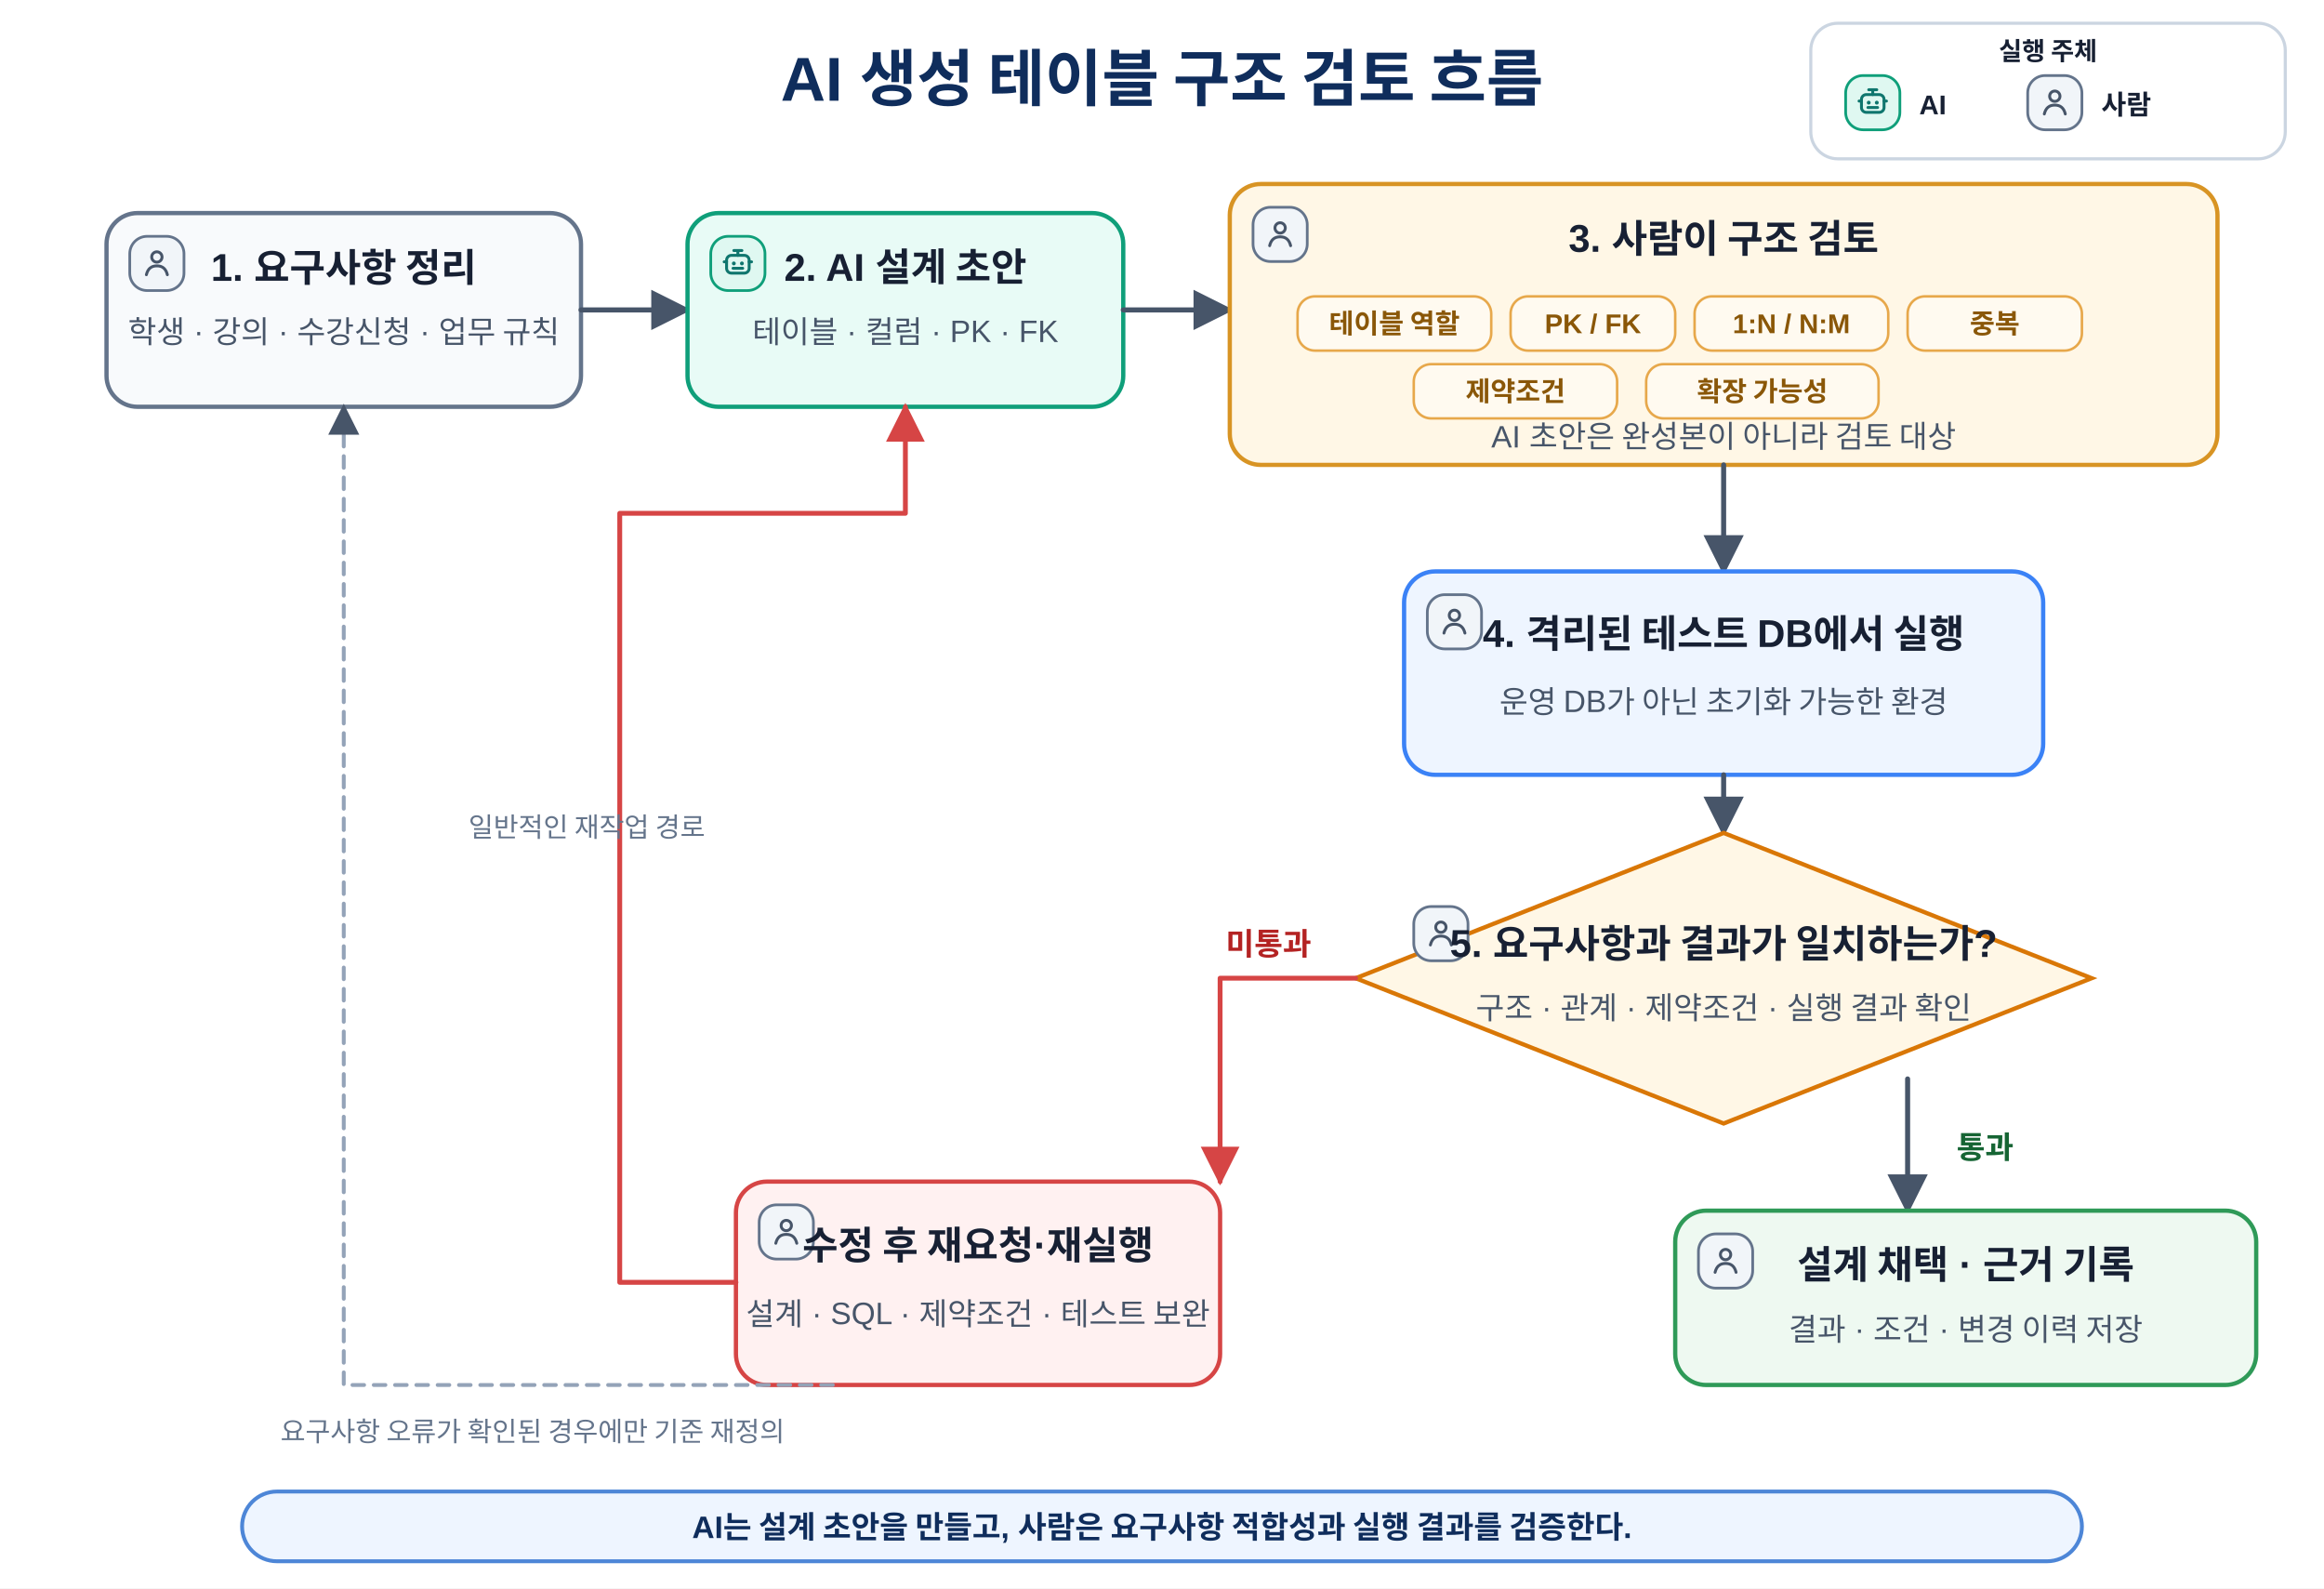
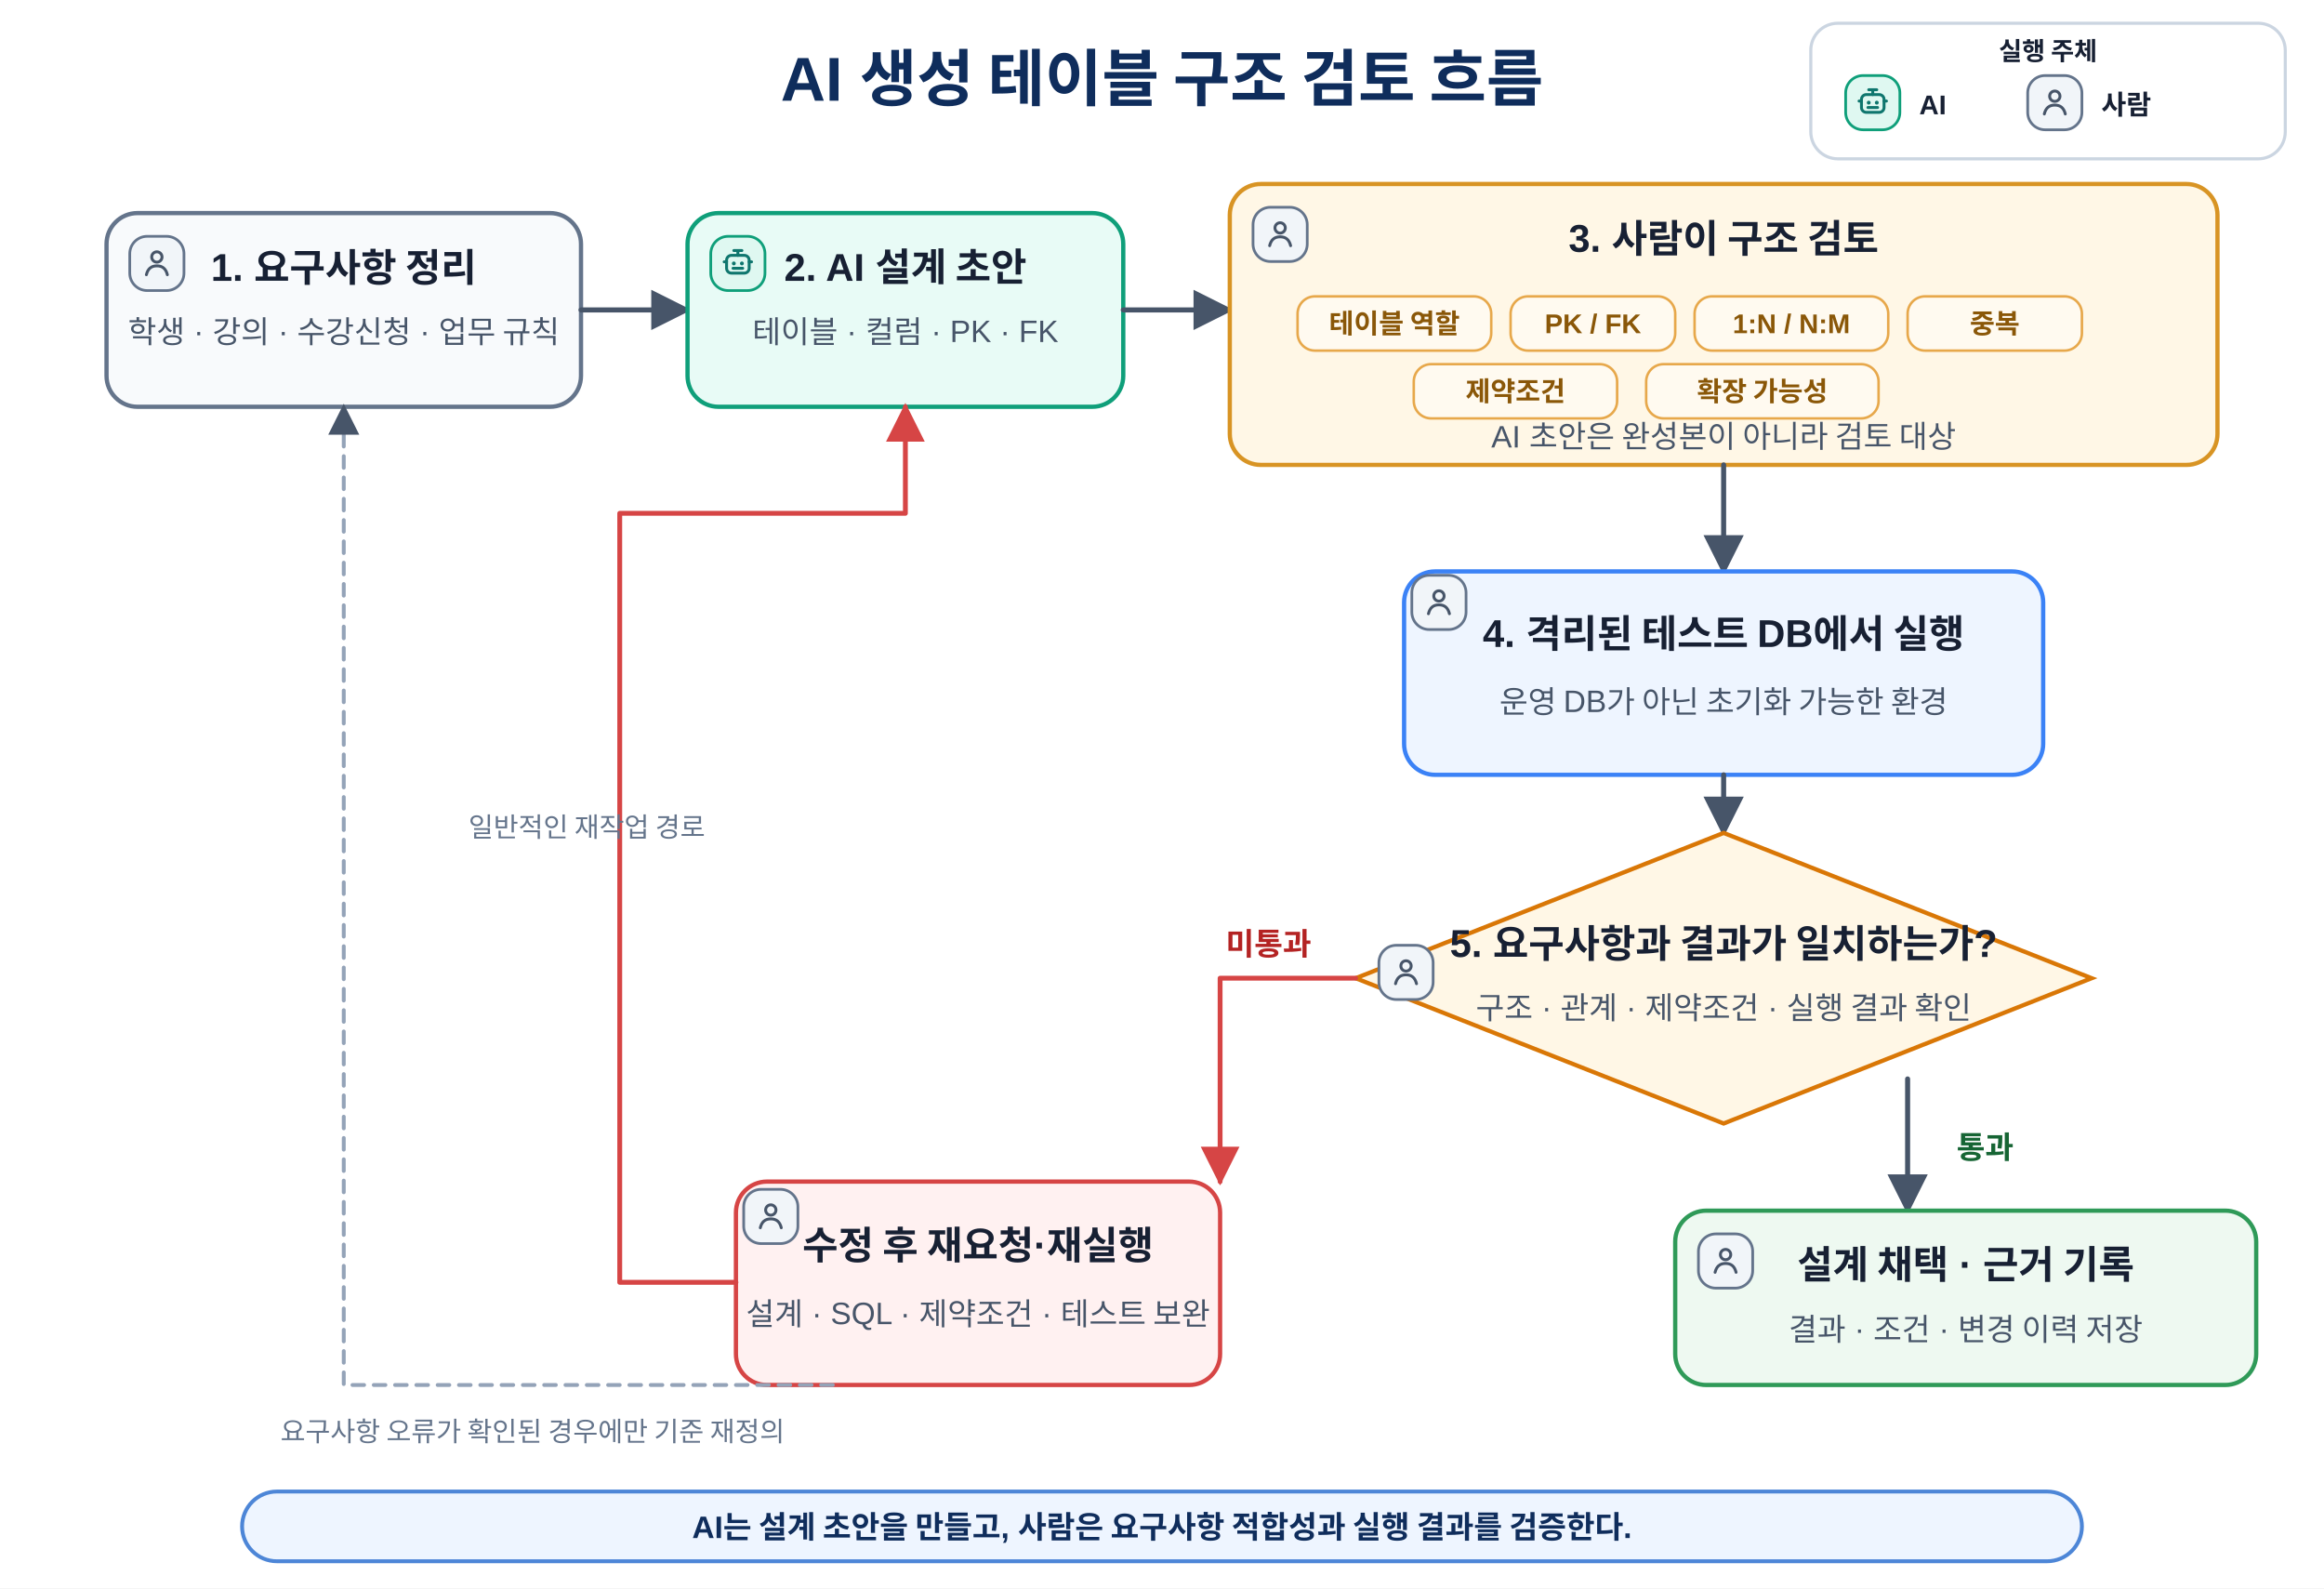
- <svg xmlns="http://www.w3.org/2000/svg" width="100%" viewBox="0 0 1200 820" role="img" aria-labelledby="title desc">
-   <defs>
+ <svg xmlns="http://www.w3.org/2000/svg" width="100%" viewBox="0 0 1200 820" role="img" aria-labelledby="title desc" version="1.1" id="svg34">
+   <defs id="defs5">
    <marker id="arrow" viewBox="0 0 10 10" refX="9" refY="5" markerWidth="8" markerHeight="8" orient="auto">
-       <path d="M0 0L10 5L0 10Z" fill="#475569" />
+       <path d="M0 0L10 5L0 10Z" fill="#475569" id="path1" />
    </marker>
    <marker id="arrow-red" viewBox="0 0 10 10" refX="9" refY="5" markerWidth="8" markerHeight="8" orient="auto">
-       <path d="M0 0L10 5L0 10Z" fill="#d64545" />
+       <path d="M0 0L10 5L0 10Z" fill="#d64545" id="path2" />
    </marker>
-     <style>
+     <style id="style2">
      text{font-family:"Malgun Gothic","Apple SD Gothic Neo","Noto Sans KR",Arial,sans-serif;fill:#172033}
      .title{font-size:32px;font-weight:800;text-anchor:middle;fill:#0f2d5c}
      .box{fill:#f8fafc;stroke:#64748b;stroke-width:2.2}
      .ai{fill:#e8fbf6;stroke:#0f9f7a;stroke-width:2.2}
      .review{fill:#fff7e6;stroke:#d89424;stroke-width:2.2}
      .test{fill:#eef5ff;stroke:#3b82f6;stroke-width:2.2}
      .decision{fill:#fff7e6;stroke:#d97706;stroke-width:2.2}
      .ok{fill:#eef9f1;stroke:#2f9a58;stroke-width:2.2}
      .bad{fill:#fff1f1;stroke:#d64545;stroke-width:2.2}
      .name{font-size:20px;font-weight:800;text-anchor:middle}
      .sub{font-size:16px;text-anchor:middle;fill:#475569}
      .kw{font-size:15px;font-weight:700;text-anchor:middle;fill:#334155}
      .line{stroke:#475569;stroke-width:2.6;fill:none;stroke-linecap:round;stroke-linejoin:round;marker-end:url(#arrow)}
      .loop{stroke:#d64545;stroke-width:2.5;fill:none;stroke-linecap:round;stroke-linejoin:round;marker-end:url(#arrow-red)}
      .secondary{stroke:#94a3b8;stroke-width:2;fill:none;stroke-linecap:round;stroke-linejoin:round;stroke-dasharray:6 5;marker-end:url(#arrow)}
      .branch{font-size:16px;font-weight:800;text-anchor:middle}
      .pass{fill:#166534}.fail{fill:#b42323}
      .note-box{fill:#eef5ff;stroke:#4d86d7;stroke-width:2}
      .note{font-size:16px;font-weight:700;text-anchor:middle;fill:#0f2d5c}
      .small-note{font-size:14px;text-anchor:middle;fill:#64748b}
      .chip{fill:#fffaf0;stroke:#e7a84b;stroke-width:1.3}
      .chip-text{font-size:14px;font-weight:700;text-anchor:middle;fill:#8a5708}
    </style>
    <symbol id="actor-ai-icon" viewBox="0 0 24 24">
-       <rect x="5" y="7" width="14" height="11" rx="3" fill="none" stroke="currentColor" stroke-width="1.8" />
-       <path d="M12 4v3M9.5 4h5" fill="none" stroke="currentColor" stroke-width="1.8" stroke-linecap="round" />
-       <circle cx="9.5" cy="12" r="1.2" fill="currentColor" />
-       <circle cx="14.5" cy="12" r="1.2" fill="currentColor" />
-       <path d="M9 15h6M5 11H3.5M20.5 11H19" fill="none" stroke="currentColor" stroke-width="1.8" stroke-linecap="round" />
+       <rect x="5" y="7" width="14" height="11" rx="3" fill="none" stroke="currentColor" stroke-width="1.8" id="rect2" />
+       <path d="M12 4v3M9.5 4h5" fill="none" stroke="currentColor" stroke-width="1.8" stroke-linecap="round" id="path3" />
+       <circle cx="9.5" cy="12" r="1.2" fill="currentColor" id="circle3" />
+       <circle cx="14.5" cy="12" r="1.2" fill="currentColor" id="circle4" />
+       <path d="M9 15h6M5 11H3.5M20.5 11H19" fill="none" stroke="currentColor" stroke-width="1.8" stroke-linecap="round" id="path4" />
    </symbol>
    <symbol id="actor-human-icon" viewBox="0 0 24 24">
-       <circle cx="12" cy="8" r="3.2" fill="none" stroke="currentColor" stroke-width="1.8" />
-       <path d="M5.5 19c.9-3.7 3-5.5 6.5-5.5s5.6 1.8 6.5 5.5" fill="none" stroke="currentColor" stroke-width="1.8" stroke-linecap="round" />
+       <circle cx="12" cy="8" r="3.2" fill="none" stroke="currentColor" stroke-width="1.8" id="circle5" />
+       <path d="M5.5 19c.9-3.7 3-5.5 6.5-5.5s5.6 1.8 6.5 5.5" fill="none" stroke="currentColor" stroke-width="1.8" stroke-linecap="round" id="path5" />
    </symbol>
  </defs>
-   <rect width="1200" height="820" fill="#ffffff" />
-   <text x="600" y="52" class="title">AI 생성 테이블 구조 검토 흐름</text>
+   <rect width="1200" height="820" fill="#ffffff" id="rect5" />
+   <text x="600" y="52" class="title" id="text5">AI 생성 테이블 구조 검토 흐름</text>
  <g id="actor-legend" aria-label="실행 주체 범례">
-     <rect x="935" y="12" width="245" height="70" rx="14" fill="#ffffff" stroke="#cbd5e1" stroke-width="1.6" />
-     <text x="1057.5" y="31" text-anchor="middle" font-size="13" font-weight="700" fill="#475569">실행 주체</text>
-     <g transform="translate(953 39)">
-       <rect width="28" height="28" rx="9" fill="#dff8f1" stroke="#0f9f7a" stroke-width="1.4" />
-       <use href="#actor-ai-icon" x="4" y="4" width="20" height="20" style="color:#0f766e" />
+     <rect x="935" y="12" width="245" height="70" rx="14" fill="#ffffff" stroke="#cbd5e1" stroke-width="1.6" id="rect6" />
+     <text x="1057.5" y="31" text-anchor="middle" font-size="13" font-weight="700" fill="#475569" id="text6">실행 주체</text>
+     <g transform="translate(953 39)" id="g7">
+       <rect width="28" height="28" rx="9" fill="#dff8f1" stroke="#0f9f7a" stroke-width="1.4" id="rect7" />
+       <use href="#actor-ai-icon" x="4" y="4" width="20" height="20" style="color:#0f766e" id="use7" />
    </g>
-     <text x="991" y="59" font-size="14" font-weight="700" fill="#0f766e">AI</text>
-     <g transform="translate(1047 39)">
-       <rect width="28" height="28" rx="9" fill="#f1f5f9" stroke="#64748b" stroke-width="1.4" />
-       <use href="#actor-human-icon" x="4" y="4" width="20" height="20" style="color:#475569" />
+     <text x="991" y="59" font-size="14" font-weight="700" fill="#0f766e" id="text7">AI</text>
+     <g transform="translate(1047 39)" id="g8">
+       <rect width="28" height="28" rx="9" fill="#f1f5f9" stroke="#64748b" stroke-width="1.4" id="rect8" />
+       <use href="#actor-human-icon" x="4" y="4" width="20" height="20" style="color:#475569" id="use8" />
    </g>
-     <text x="1085" y="59" font-size="14" font-weight="700" fill="#475569">사람</text>
+     <text x="1085" y="59" font-size="14" font-weight="700" fill="#475569" id="text8">사람</text>
  </g>
-   <rect x="55" y="110" width="245" height="100" rx="16" class="box" />
-   <g transform="translate(67 122)" aria-label="사람 실행">
-     <rect width="28" height="28" rx="9" fill="#f1f5f9" stroke="#64748b" stroke-width="1.4" />
-     <use href="#actor-human-icon" x="4" y="4" width="20" height="20" style="color:#475569" />
+   <rect x="55" y="110" width="245" height="100" rx="16" class="box" id="rect9" />
+   <g transform="translate(67 122)" aria-label="사람 실행" id="g10">
+     <rect width="28" height="28" rx="9" fill="#f1f5f9" stroke="#64748b" stroke-width="1.4" id="rect10" />
+     <use href="#actor-human-icon" x="4" y="4" width="20" height="20" style="color:#475569" id="use10" />
  </g>
-   <text x="177.5" y="145" class="name">1. 요구사항 정리</text>
-   <text x="177.5" y="177" class="sub">학생 · 강의 · 수강신청 · 업무 규칙</text>
-   <path d="M300 160 H355" class="line" />
-   <rect x="355" y="110" width="225" height="100" rx="16" class="ai" />
-   <g transform="translate(367 122)" aria-label="AI 실행">
-     <rect width="28" height="28" rx="9" fill="#dff8f1" stroke="#0f9f7a" stroke-width="1.4" />
-     <use href="#actor-ai-icon" x="4" y="4" width="20" height="20" style="color:#0f766e" />
+   <text x="177.5" y="145" class="name" id="text10">1. 요구사항 정리</text>
+   <text x="177.5" y="177" class="sub" id="text11">학생 · 강의 · 수강신청 · 업무 규칙</text>
+   <path d="M300 160 H355" class="line" id="path11" />
+   <rect x="355" y="110" width="225" height="100" rx="16" class="ai" id="rect11" />
+   <g transform="translate(367 122)" aria-label="AI 실행" id="g12">
+     <rect width="28" height="28" rx="9" fill="#dff8f1" stroke="#0f9f7a" stroke-width="1.4" id="rect12" />
+     <use href="#actor-ai-icon" x="4" y="4" width="20" height="20" style="color:#0f766e" id="use12" />
  </g>
-   <text x="467.5" y="145" class="name">2. AI 설계 초안</text>
-   <text x="467.5" y="177" class="sub">테이블 · 컬럼 · PK · FK</text>
-   <path d="M580 160 H635" class="line" />
-   <rect x="635" y="95" width="510" height="145" rx="16" class="review" />
-   <g transform="translate(647 107)" aria-label="사람 실행">
-     <rect width="28" height="28" rx="9" fill="#f1f5f9" stroke="#64748b" stroke-width="1.4" />
-     <use href="#actor-human-icon" x="4" y="4" width="20" height="20" style="color:#475569" />
+   <text x="467.5" y="145" class="name" id="text12">2. AI 설계 초안</text>
+   <text x="467.5" y="177" class="sub" id="text13">테이블 · 컬럼 · PK · FK</text>
+   <path d="M580 160 H635" class="line" id="path13" />
+   <rect x="635" y="95" width="510" height="145" rx="16" class="review" id="rect13" />
+   <g transform="translate(647 107)" aria-label="사람 실행" id="g14">
+     <rect width="28" height="28" rx="9" fill="#f1f5f9" stroke="#64748b" stroke-width="1.4" id="rect14" />
+     <use href="#actor-human-icon" x="4" y="4" width="20" height="20" style="color:#475569" id="use14" />
  </g>
-   <text x="890" y="130" class="name">3. 사람이 구조 검토</text>
-   <rect x="670" y="153" width="100" height="28" rx="9" class="chip" />
-   <text x="720" y="172" class="chip-text">테이블 역할</text>
-   <rect x="780" y="153" width="85" height="28" rx="9" class="chip" />
-   <text x="822.5" y="172" class="chip-text">PK / FK</text>
-   <rect x="875" y="153" width="100" height="28" rx="9" class="chip" />
-   <text x="925" y="172" class="chip-text">1:N / N:M</text>
-   <rect x="985" y="153" width="90" height="28" rx="9" class="chip" />
-   <text x="1030" y="172" class="chip-text">중복</text>
-   <rect x="730" y="188" width="105" height="28" rx="9" class="chip" />
-   <text x="782.5" y="207" class="chip-text">제약조건</text>
-   <rect x="850" y="188" width="120" height="28" rx="9" class="chip" />
-   <text x="910" y="207" class="chip-text">확장 가능성</text>
-   <text x="890" y="231" class="sub">AI 초안은 완성본이 아니라 검토 대상</text>
-   <path d="M890 240 V295" class="line" />
-   <rect x="725" y="295" width="330" height="105" rx="16" class="test" />
-   <g transform="translate(737 307)" aria-label="사람 실행">
-     <rect width="28" height="28" rx="9" fill="#f1f5f9" stroke="#64748b" stroke-width="1.4" />
-     <use href="#actor-human-icon" x="4" y="4" width="20" height="20" style="color:#475569" />
+   <text x="890" y="130" class="name" id="text14">3. 사람이 구조 검토</text>
+   <rect x="670" y="153" width="100" height="28" rx="9" class="chip" id="rect15" />
+   <text x="720" y="172" class="chip-text" id="text15">테이블 역할</text>
+   <rect x="780" y="153" width="85" height="28" rx="9" class="chip" id="rect16" />
+   <text x="822.5" y="172" class="chip-text" id="text16">PK / FK</text>
+   <rect x="875" y="153" width="100" height="28" rx="9" class="chip" id="rect17" />
+   <text x="925" y="172" class="chip-text" id="text17">1:N / N:M</text>
+   <rect x="985" y="153" width="90" height="28" rx="9" class="chip" id="rect18" />
+   <text x="1030" y="172" class="chip-text" id="text18">중복</text>
+   <rect x="730" y="188" width="105" height="28" rx="9" class="chip" id="rect19" />
+   <text x="782.5" y="207" class="chip-text" id="text19">제약조건</text>
+   <rect x="850" y="188" width="120" height="28" rx="9" class="chip" id="rect20" />
+   <text x="910" y="207" class="chip-text" id="text20">확장 가능성</text>
+   <text x="890" y="231" class="sub" id="text21">AI 초안은 완성본이 아니라 검토 대상</text>
+   <path d="M890 240 V295" class="line" id="path21" />
+   <rect x="725" y="295" width="330" height="105" rx="16" class="test" id="rect21" />
+   <g transform="translate(729,297)" aria-label="사람 실행" id="g22">
+     <rect width="28" height="28" rx="9" fill="#f1f5f9" stroke="#64748b" stroke-width="1.4" id="rect22" x="0" y="0" />
+     <use href="#actor-human-icon" x="4" y="4" width="20" height="20" style="color:#475569" id="use22" />
  </g>
-   <text x="890" y="334" class="name">4. 격리된 테스트 DB에서 실행</text>
-   <text x="890" y="368" class="sub">운영 DB가 아닌 초기화 가능한 환경</text>
-   <path d="M890 400 V430" class="line" />
-   <polygon points="890,430 1080,505 890,580 700,505" class="decision" />
-   <g transform="translate(730 468)" aria-label="사람 실행">
-     <rect width="28" height="28" rx="9" fill="#f1f5f9" stroke="#64748b" stroke-width="1.4" />
-     <use href="#actor-human-icon" x="4" y="4" width="20" height="20" style="color:#475569" />
+   <text x="890" y="334" class="name" id="text22">4. 격리된 테스트 DB에서 실행</text>
+   <text x="890" y="368" class="sub" id="text23">운영 DB가 아닌 초기화 가능한 환경</text>
+   <path d="M890 400 V430" class="line" id="path23" />
+   <polygon points="890,430 1080,505 890,580 700,505" class="decision" id="polygon23" />
+   <g transform="translate(712,488)" aria-label="사람 실행" id="g23">
+     <rect width="28" height="28" rx="9" fill="#f1f5f9" stroke="#64748b" stroke-width="1.4" id="rect23" x="0" y="0" />
+     <use href="#actor-human-icon" x="4" y="4" width="20" height="20" style="color:#475569" id="use23" />
  </g>
-   <text x="890" y="494" class="name">5. 요구사항과 결과가 일치하는가?</text>
-   <text x="890" y="526" class="sub">구조 · 관계 · 제약조건 · 실행 결과 확인</text>
-   <path d="M700 505 H630 V610" class="loop" />
-   <text x="655" y="493" class="branch fail">미통과</text>
-   <rect x="380" y="610" width="250" height="105" rx="16" class="bad" />
-   <g transform="translate(392 622)" aria-label="사람 실행">
-     <rect width="28" height="28" rx="9" fill="#f1f5f9" stroke="#64748b" stroke-width="1.4" />
-     <use href="#actor-human-icon" x="4" y="4" width="20" height="20" style="color:#475569" />
+   <text x="890" y="494" class="name" id="text24">5. 요구사항과 결과가 일치하는가?</text>
+   <text x="890" y="526" class="sub" id="text25">구조 · 관계 · 제약조건 · 실행 결과 확인</text>
+   <path d="M700 505 H630 V610" class="loop" id="path25" />
+   <text x="655" y="493" class="branch fail" id="text26">미통과</text>
+   <rect x="380" y="610" width="250" height="105" rx="16" class="bad" id="rect26" />
+   <g transform="translate(384,614)" aria-label="사람 실행" id="g27">
+     <rect width="28" height="28" rx="9" fill="#f1f5f9" stroke="#64748b" stroke-width="1.4" id="rect27" x="0" y="0" />
+     <use href="#actor-human-icon" x="4" y="4" width="20" height="20" style="color:#475569" id="use27" />
  </g>
-   <text x="505" y="650" class="name">수정 후 재요청·재실행</text>
-   <text x="505" y="684" class="sub">설계 · SQL · 제약조건 · 테스트 보완</text>
-   <path d="M380 662 H320 V265 H467.5 V210" class="loop" />
-   <text x="303" y="432" class="small-note">일반적인 재작업 경로</text>
-   <path d="M430 715 H177.5 V210" class="secondary" />
-   <text x="275" y="744" class="small-note">요구사항 오류가 확인된 경우에만 기준 재정의</text>
-   <path d="M985 557 V625" class="line" />
-   <text x="1025" y="598" class="branch pass">통과</text>
-   <rect x="865" y="625" width="300" height="90" rx="16" class="ok" />
-   <g transform="translate(877 637)" aria-label="사람 실행">
-     <rect width="28" height="28" rx="9" fill="#f1f5f9" stroke="#64748b" stroke-width="1.4" />
-     <use href="#actor-human-icon" x="4" y="4" width="20" height="20" style="color:#475569" />
+   <text x="505" y="650" class="name" id="text27">수정 후 재요청·재실행</text>
+   <text x="505" y="684" class="sub" id="text28">설계 · SQL · 제약조건 · 테스트 보완</text>
+   <path d="M380 662 H320 V265 H467.5 V210" class="loop" id="path28" />
+   <text x="303" y="432" class="small-note" id="text29">일반적인 재작업 경로</text>
+   <path d="M430 715 H177.5 V210" class="secondary" id="path29" />
+   <text x="275" y="744" class="small-note" id="text30">요구사항 오류가 확인된 경우에만 기준 재정의</text>
+   <path d="M985 557 V625" class="line" id="path30" />
+   <text x="1025" y="598" class="branch pass" id="text31">통과</text>
+   <rect x="865" y="625" width="300" height="90" rx="16" class="ok" id="rect31" />
+   <g transform="translate(877 637)" aria-label="사람 실행" id="g32">
+     <rect width="28" height="28" rx="9" fill="#f1f5f9" stroke="#64748b" stroke-width="1.4" id="rect32" />
+     <use href="#actor-human-icon" x="4" y="4" width="20" height="20" style="color:#475569" id="use32" />
  </g>
-   <text x="1015" y="660" class="name">설계 채택 · 근거 기록</text>
-   <text x="1015" y="692" class="sub">결과 · 조건 · 변경 이력 저장</text>
-   <rect x="125" y="770" width="950" height="36" rx="18" class="note-box" />
-   <text x="600" y="794" class="note">AI는 설계 초안을 만들고, 사람은 요구사항 적합성과 실행 결과를 검증한다.</text>
+   <text x="1015" y="660" class="name" id="text32">설계 채택 · 근거 기록</text>
+   <text x="1015" y="692" class="sub" id="text33">결과 · 조건 · 변경 이력 저장</text>
+   <rect x="125" y="770" width="950" height="36" rx="18" class="note-box" id="rect33" />
+   <text x="600" y="794" class="note" id="text34">AI는 설계 초안을 만들고, 사람은 요구사항 적합성과 실행 결과를 검증한다.</text>
</svg>
